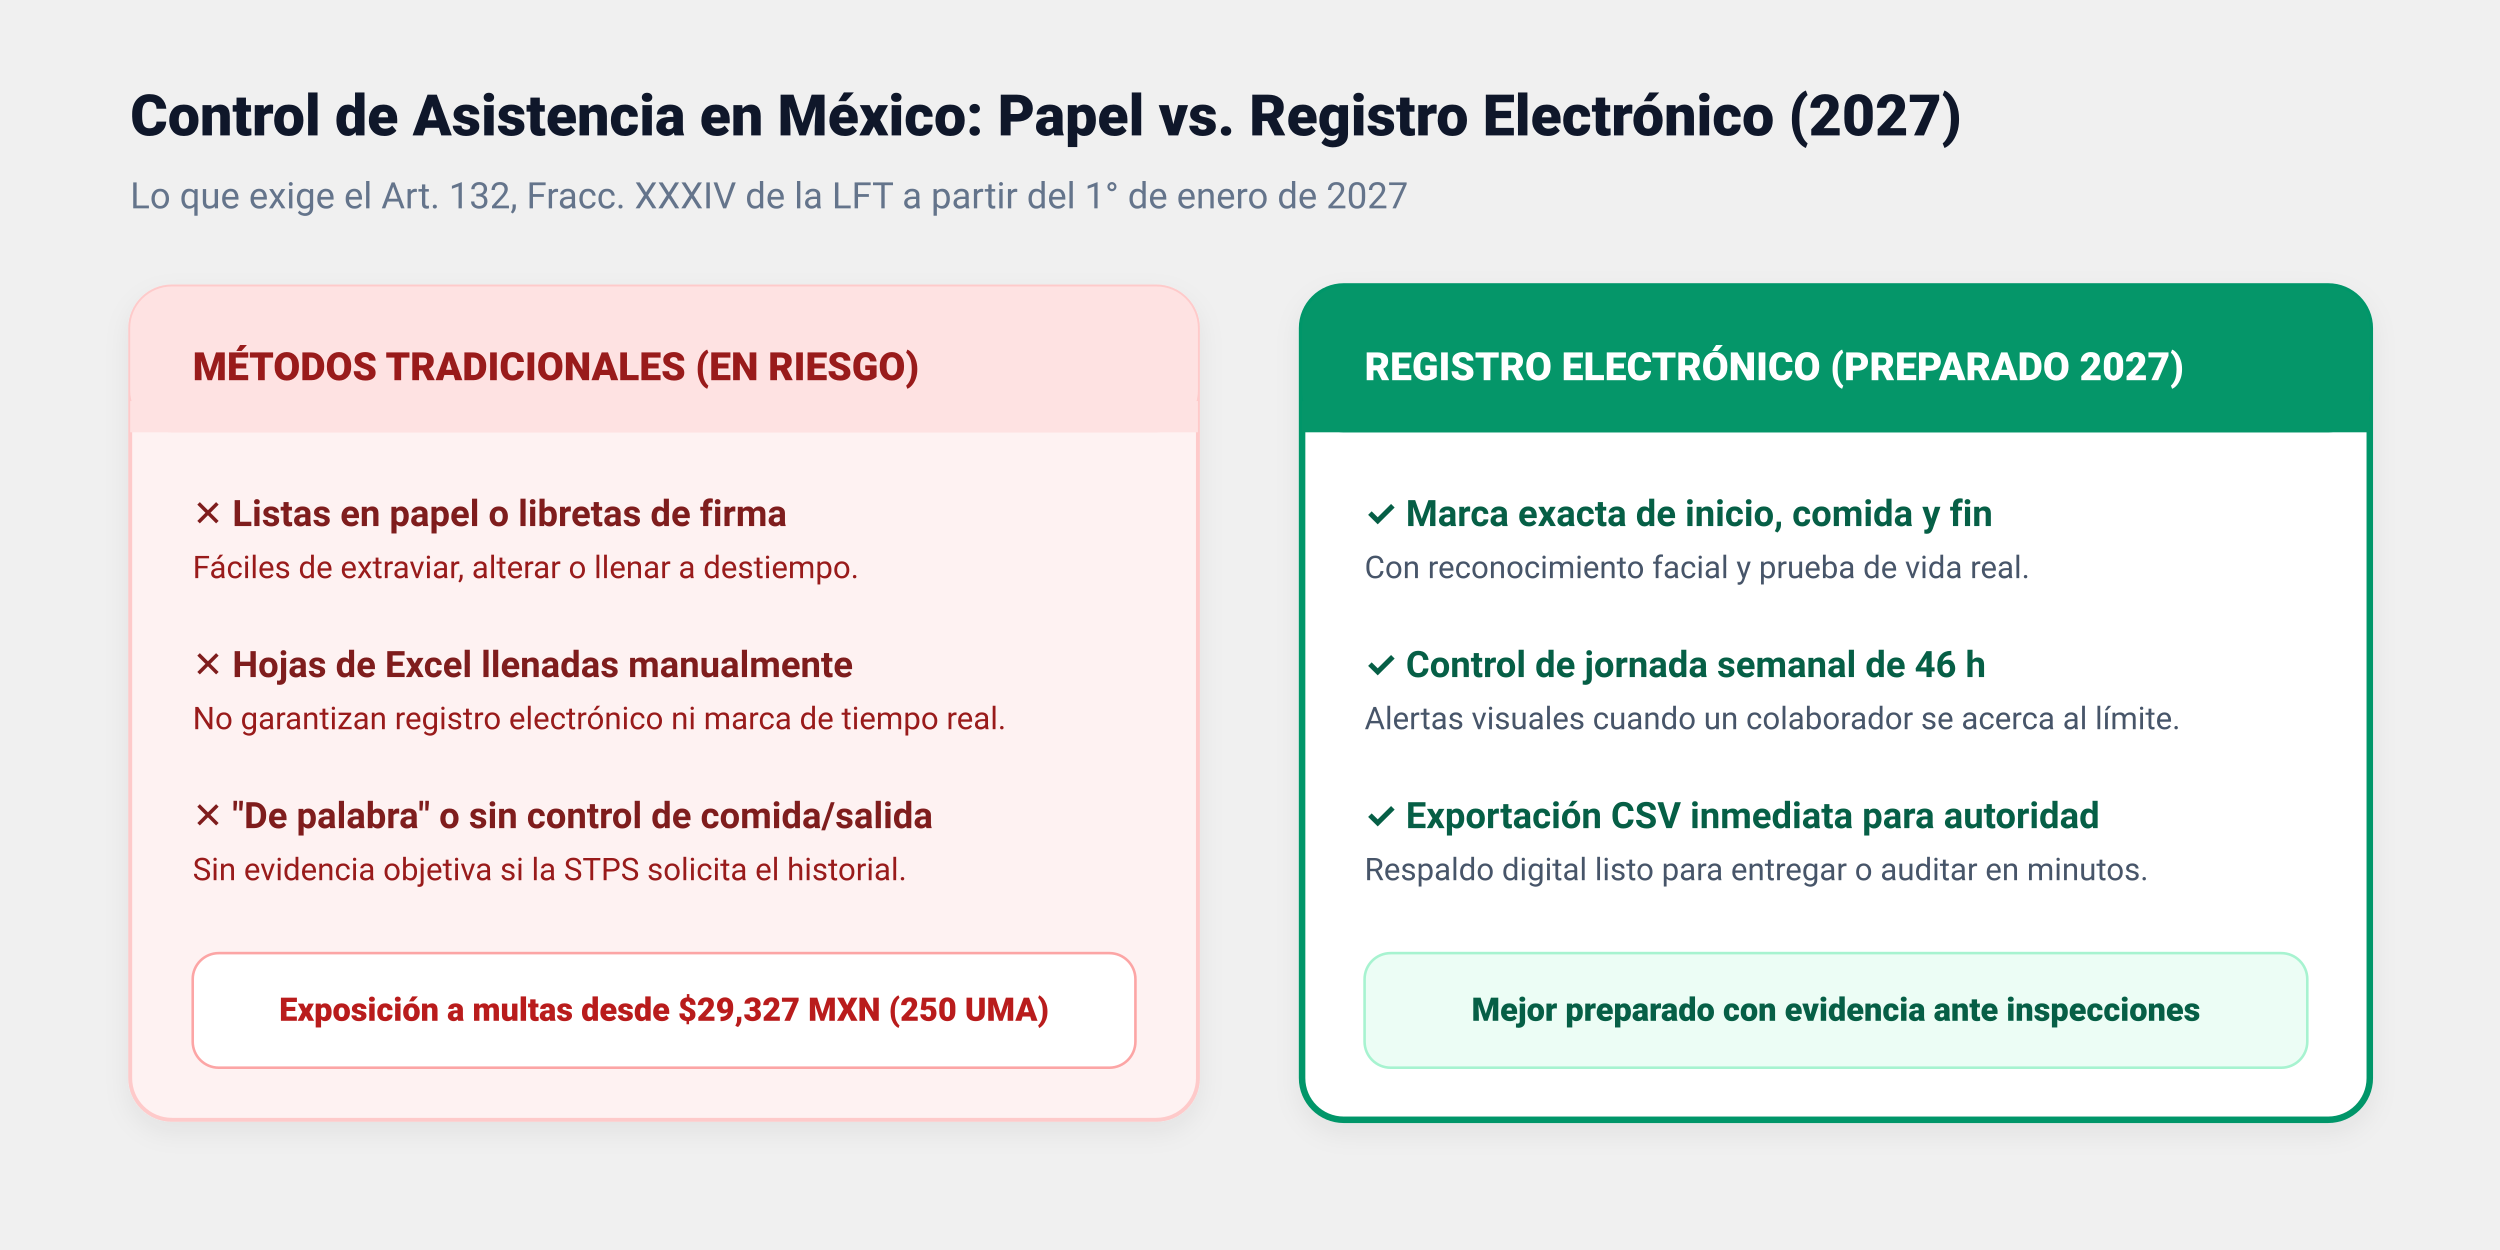
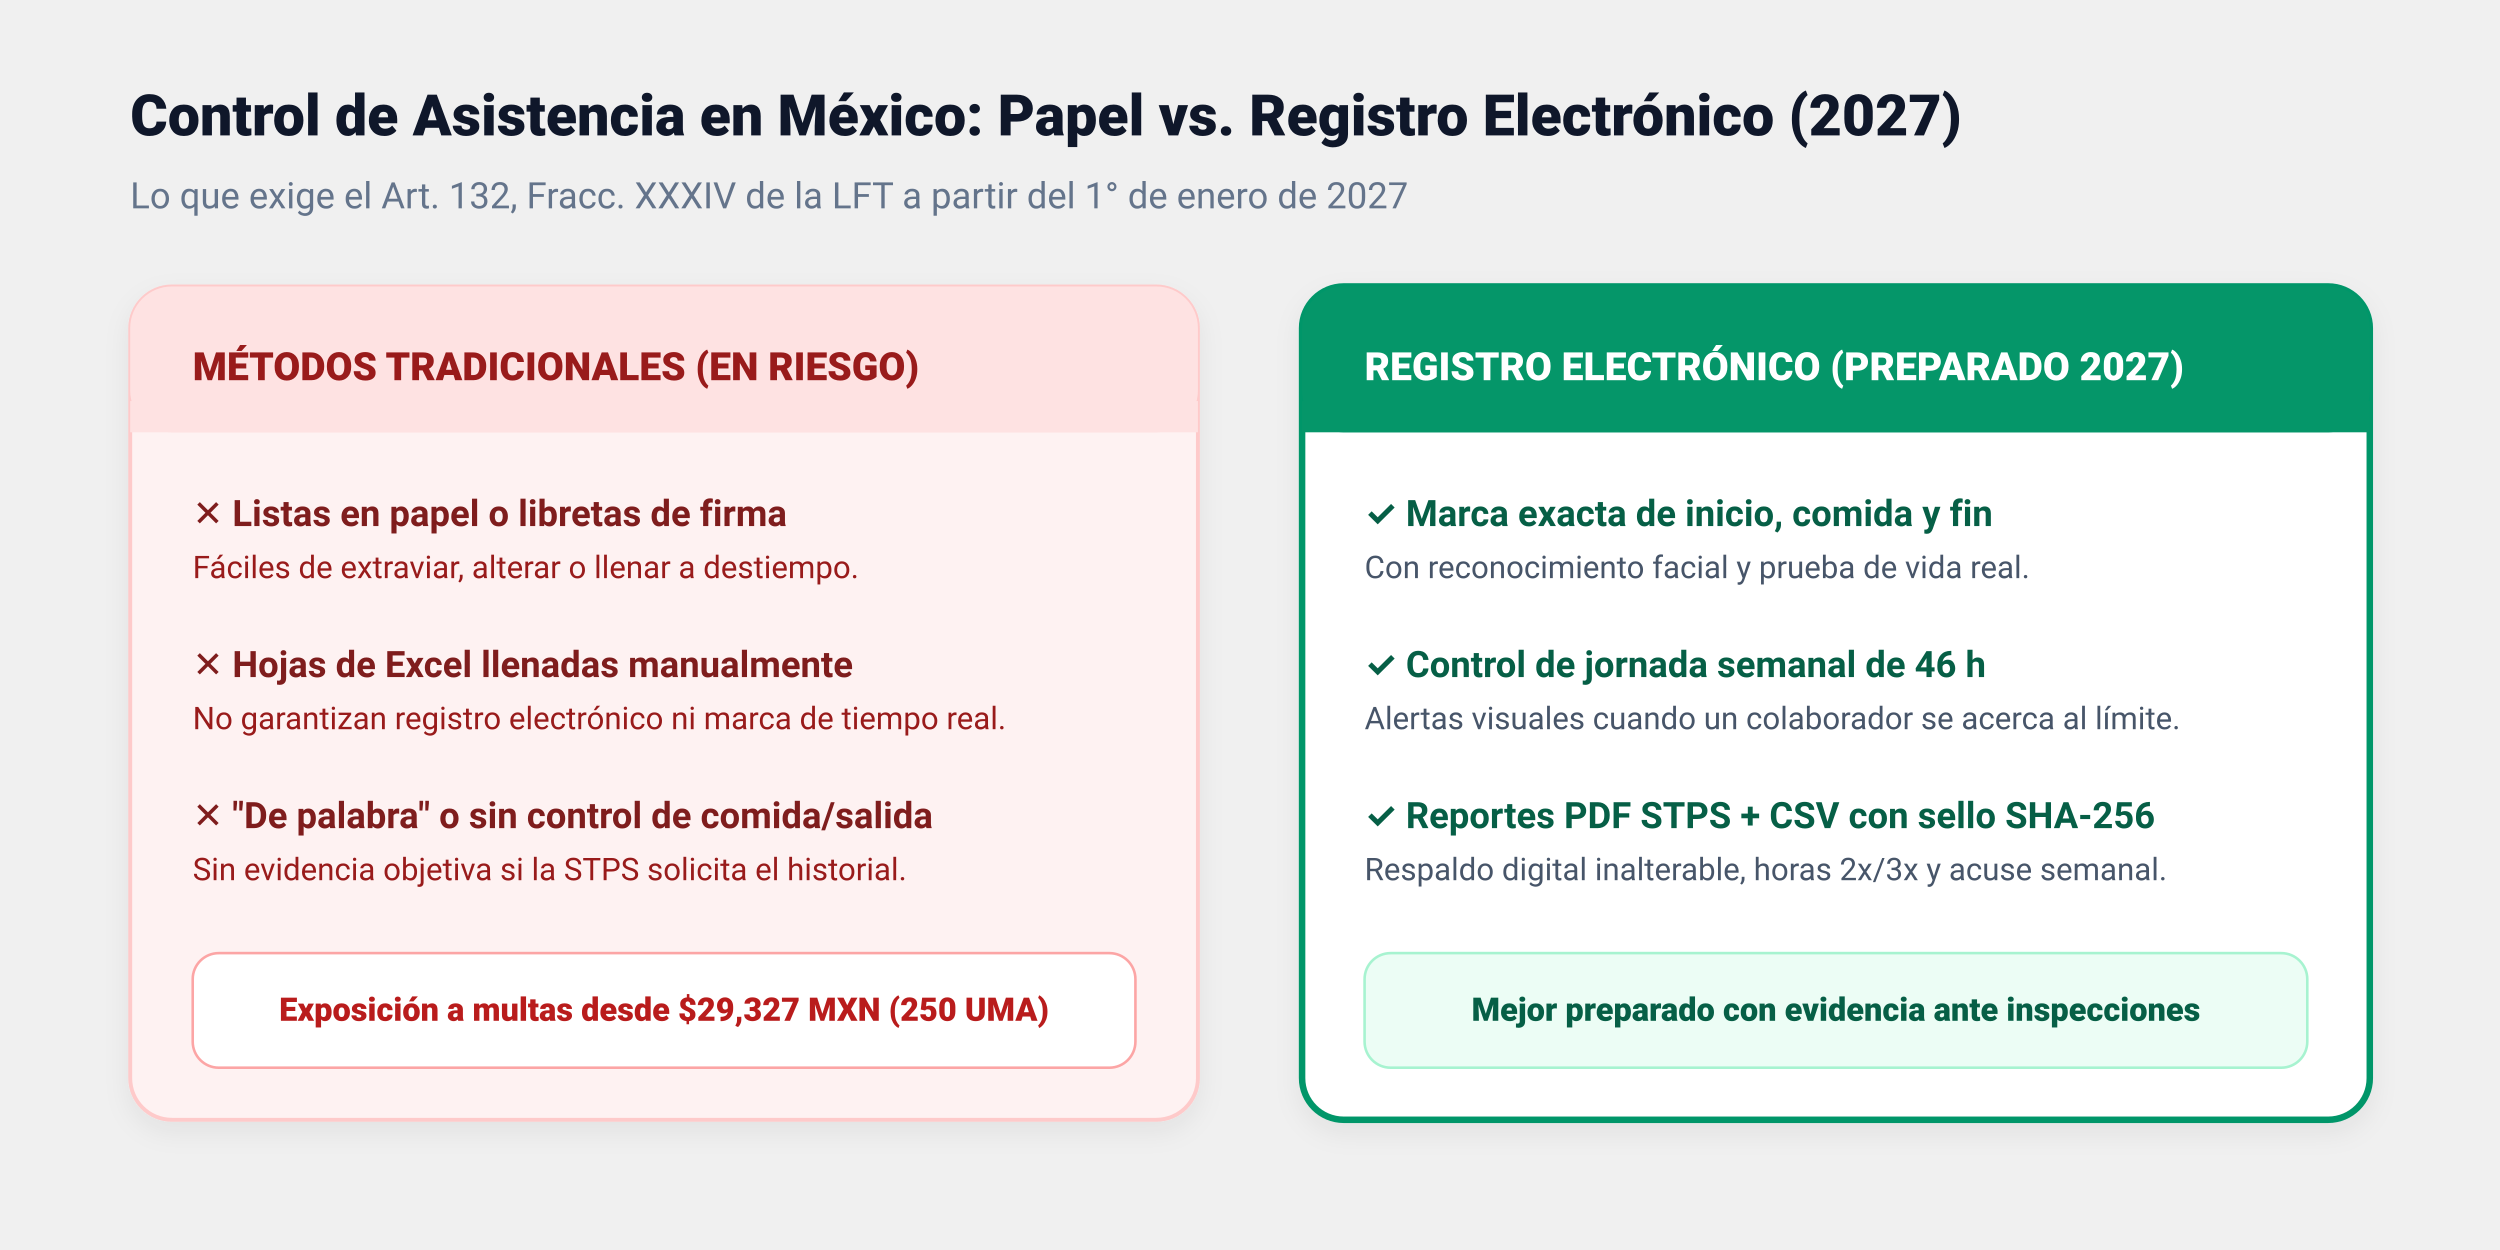
<svg xmlns="http://www.w3.org/2000/svg" viewBox="0 0 960 480" width="960" height="480" style="background:#ffffff; font-family: -apple-system, BlinkMacSystemFont, 'Segoe UI', Roboto, Helvetica, Arial, sans-serif;">
  <defs>
    <filter id="shadowCmp" x="-3%" y="-3%" width="106%" height="110%" filterUnits="userSpaceOnUse">
      <feDropShadow dx="0" dy="4" stdDeviation="5" flood-color="#0f172a" flood-opacity="0.06" />
    </filter>
  </defs>
  <text x="50" y="52" fill="#0f172a" font-size="22" font-weight="800">Control de Asistencia en México: Papel vs. Registro Electrónico (2027)</text>
  <text x="50" y="80" fill="#64748b" font-size="14">Lo que exige el Art. 132, Fracc. XXXIV de la LFT a partir del 1° de enero de 2027</text>
  <g transform="translate(50, 110)">
    <rect x="0" y="0" width="410" height="320" rx="16" fill="#fef2f2" stroke="#fecaca" stroke-width="1.5" filter="url(#shadowCmp)" />
    <rect x="0" y="0" width="410" height="56" rx="16" fill="#fee2e2" />
    <rect x="0" y="44" width="410" height="12" fill="#fee2e2" />
    <text x="24" y="36" fill="#991b1b" font-size="15" font-weight="800">MÉTODOS TRADICIONALES (EN RIESGO)</text>
    <text x="24" y="92" fill="#7f1d1d" font-size="14" font-weight="700">✕ Listas en papel o libretas de firma</text>
    <text x="24" y="112" fill="#991b1b" font-size="12">Fáciles de extraviar, alterar o llenar a destiempo.</text>
    <text x="24" y="150" fill="#7f1d1d" font-size="14" font-weight="700">✕ Hojas de Excel llenadas manualmente</text>
    <text x="24" y="170" fill="#991b1b" font-size="12">No garantizan registro electrónico ni marca de tiempo real.</text>
    <text x="24" y="208" fill="#7f1d1d" font-size="14" font-weight="700">✕ "De palabra" o sin control de comida/salida</text>
    <text x="24" y="228" fill="#991b1b" font-size="12">Sin evidencia objetiva si la STPS solicita el historial.</text>
    <rect x="24" y="256" width="362" height="44" rx="10" fill="#ffffff" stroke="#fca5a5" stroke-width="1" />
    <text x="205" y="282" fill="#b91c1c" font-size="12.5" font-weight="800" text-anchor="middle">Exposición a multas desde $29,327 MXN (250 UMA)</text>
  </g>
  <g transform="translate(500, 110)">
    <rect x="0" y="0" width="410" height="320" rx="16" fill="#ffffff" stroke="#059669" stroke-width="2.5" filter="url(#shadowCmp)" />
    <rect x="0" y="0" width="410" height="56" rx="16" fill="#059669" />
    <rect x="0" y="44" width="410" height="12" fill="#059669" />
    <text x="24" y="36" fill="#ffffff" font-size="15" font-weight="800">REGISTRO ELECTRÓNICO (PREPARADO 2027)</text>
    <text x="24" y="92" fill="#065f46" font-size="14" font-weight="700">✓ Marca exacta de inicio, comida y fin</text>
    <text x="24" y="112" fill="#475569" font-size="12">Con reconocimiento facial y prueba de vida real.</text>
    <text x="24" y="150" fill="#065f46" font-size="14" font-weight="700">✓ Control de jornada semanal de 46 h</text>
    <text x="24" y="170" fill="#475569" font-size="12">Alertas visuales cuando un colaborador se acerca al límite.</text>
-     <text x="24" y="208" fill="#065f46" font-size="14" font-weight="700">✓ Exportación CSV inmediata para autoridad</text>
-     <text x="24" y="228" fill="#475569" font-size="12">Respaldo digital listo para entregar o auditar en minutos.</text>
+     <text x="24" y="208" fill="#065f46" font-size="14" font-weight="700">✓ Reportes PDF STPS + CSV con sello SHA-256</text>
+     <text x="24" y="228" fill="#475569" font-size="12">Respaldo digital inalterable, horas 2x/3x y acuse semanal.</text>
    <rect x="24" y="256" width="362" height="44" rx="10" fill="#ecfdf5" stroke="#a7f3d0" stroke-width="1" />
    <text x="205" y="282" fill="#065f46" font-size="12.5" font-weight="800" text-anchor="middle">Mejor preparado con evidencia ante inspecciones</text>
  </g>
</svg>
